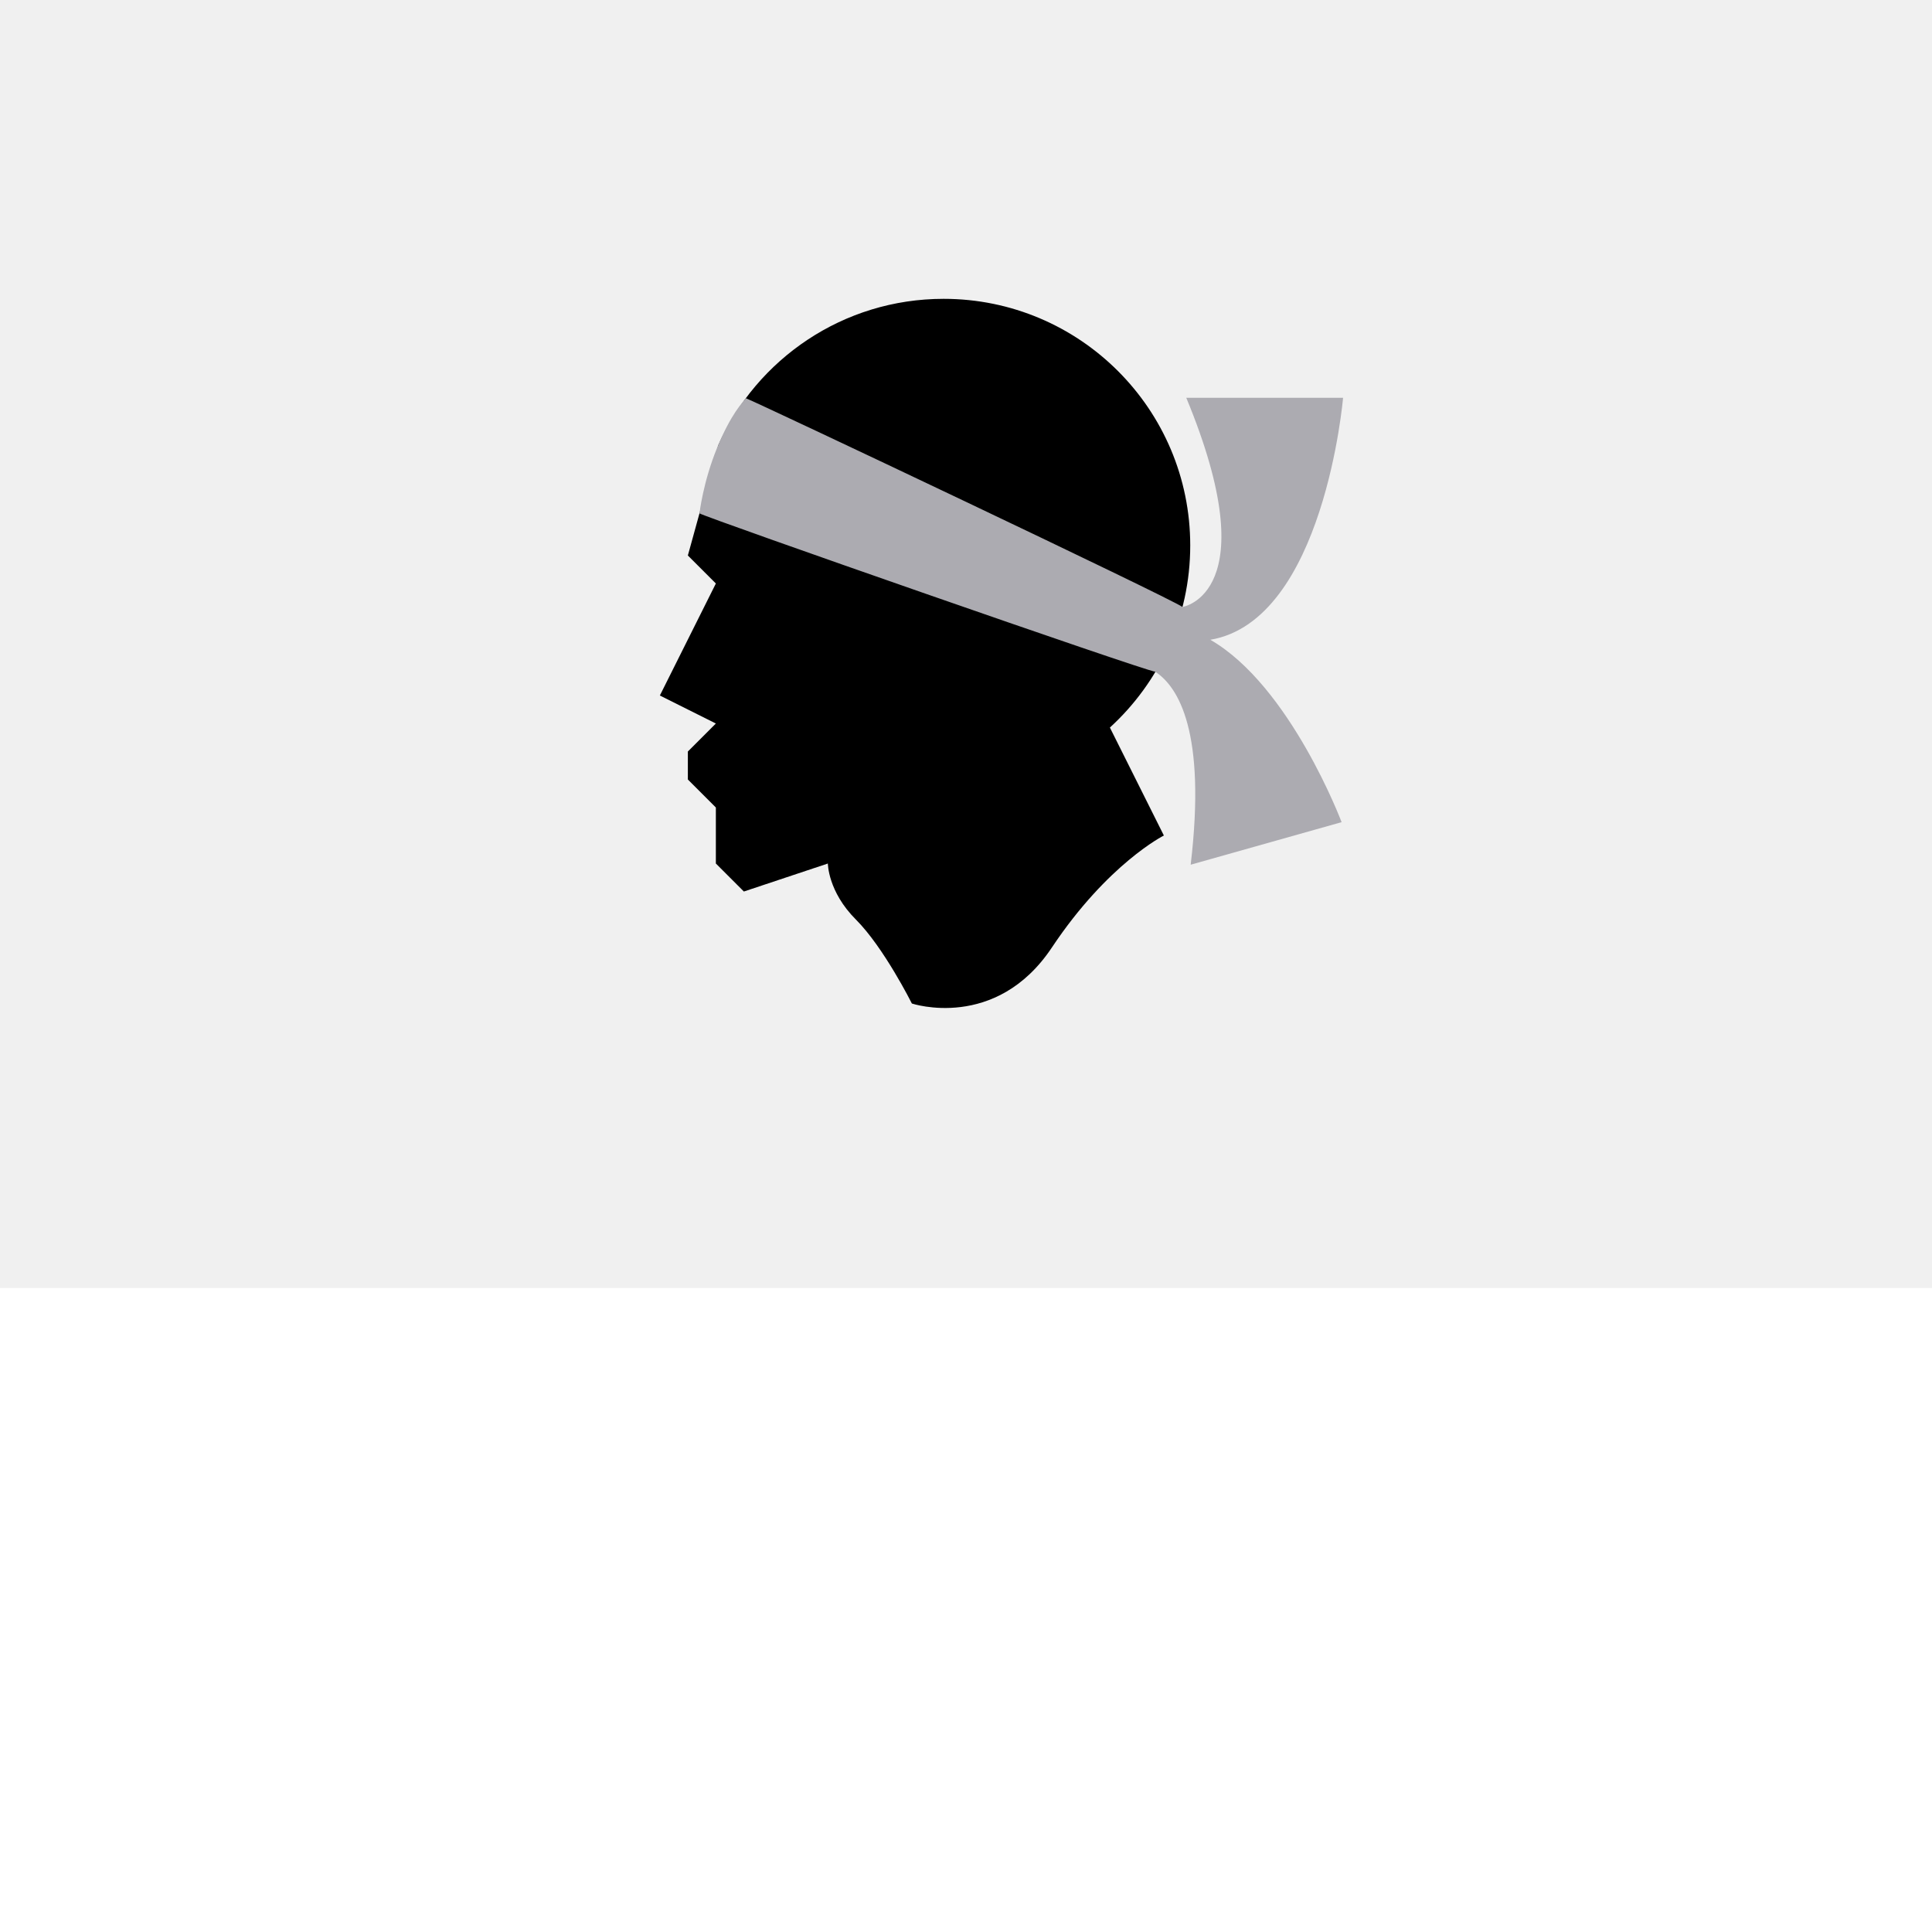
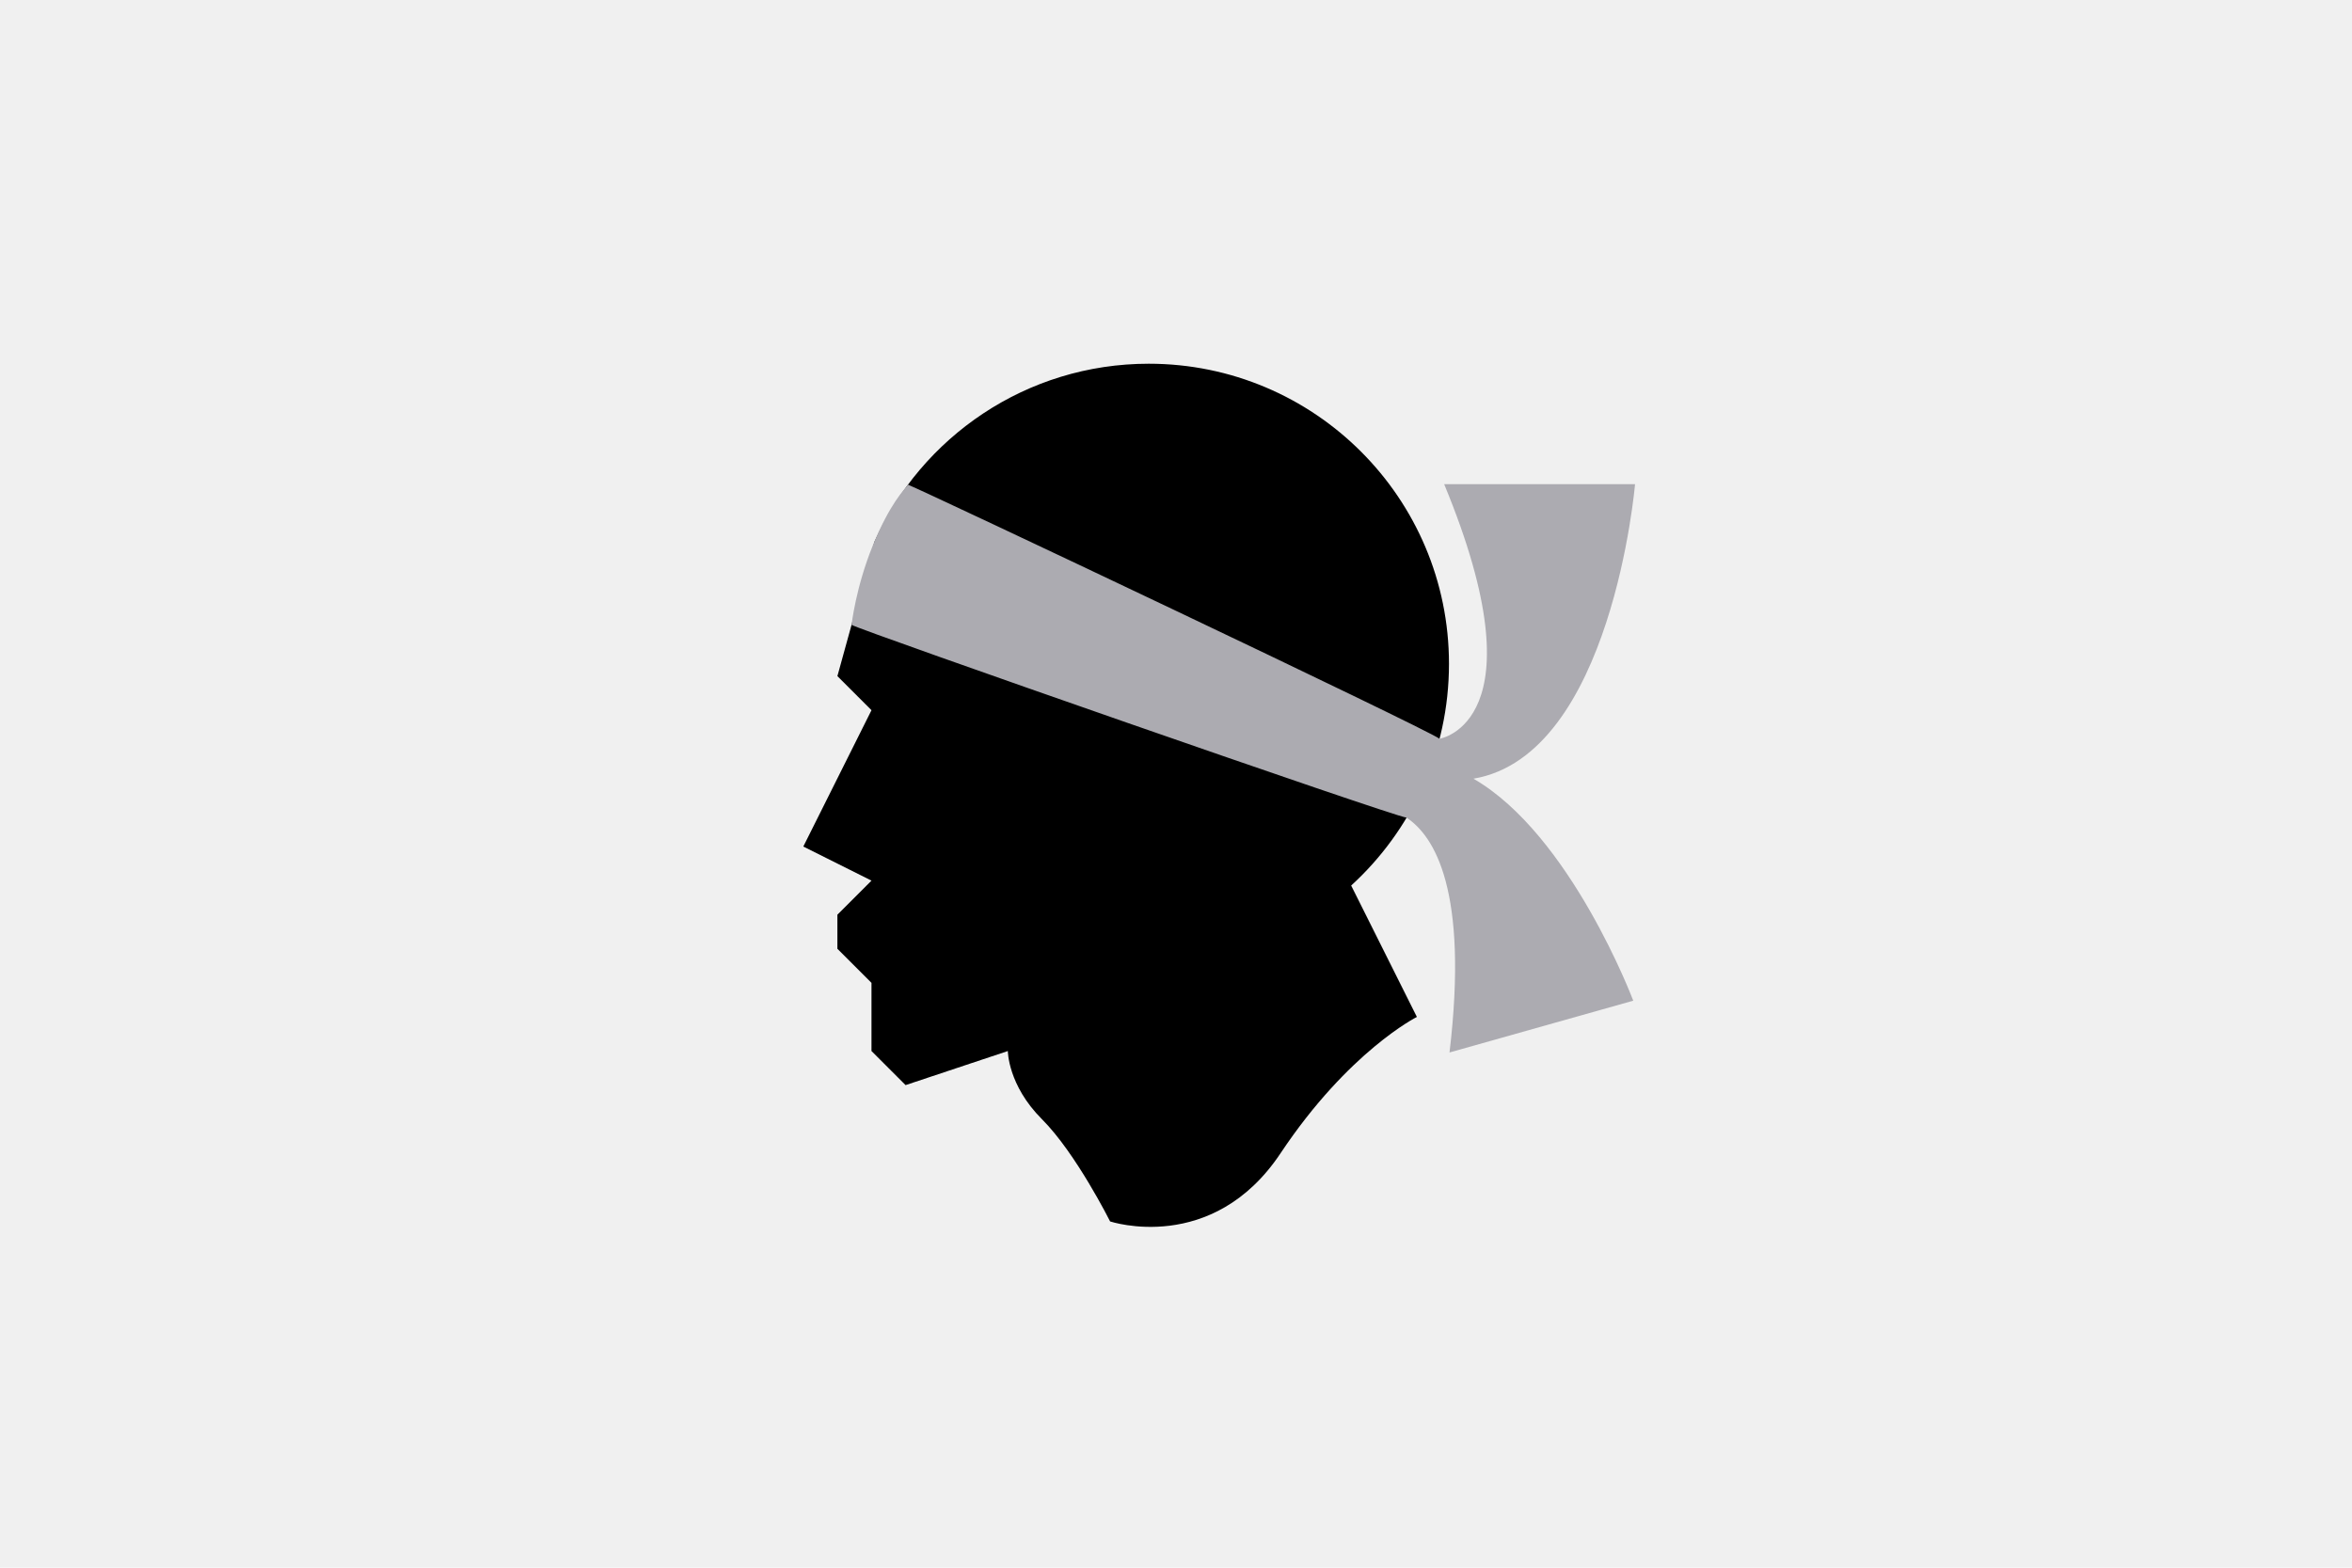
- <svg xmlns="http://www.w3.org/2000/svg" version="1.1" id="Capa_1" x="0px" y="0px" viewBox="0 85.331 512 512" style="enable-background:new 0 0 512 512;" xml:space="preserve">
-   <rect y="85.331" style="fill:#F0F0F0;" width="512" height="341.337" />
-   <path d="M315.424,229.882c0-36.096-29.261-65.357-65.357-65.357c-26.635,0-49.535,15.94-59.715,38.796l-8.062,29.223l7.421,7.421  l-14.84,29.682l14.84,7.421l-7.421,7.421v7.421l7.421,7.421v14.84l7.421,7.421l22.261-7.421c0,0,0,7.421,7.421,14.84  c7.421,7.42,14.841,22.262,14.841,22.262s22.261,7.421,37.101-14.84s29.682-29.682,29.682-29.682l-14.305-28.61  C307.213,266.19,315.424,248.998,315.424,229.882z" />
-   <path style="fill:#ACABB1;" d="M320.751,254.876c30.152-5.087,35.176-64.13,35.176-64.13h-41.553  c21.518,51.942-1.004,55.436-1.004,55.436c-3.052-2.27-112.249-54-115.712-55.316c-0.834,1.116-3.903,4.047-7.635,13.174  c-3.732,9.127-4.649,17.338-4.649,17.338c1.749,1.139,117.718,41.633,120.783,41.971c6.083,3.978,13.569,15.871,9.385,51.137  l39.996-11.273C355.536,303.213,341.963,267.104,320.751,254.876z" />
+ <svg xmlns="http://www.w3.org/2000/svg" viewBox="0 0 512 341.3" width="512" height="341.3" style="enable-background:new 0 0 512 512;">
+   <rect style="fill:#F0F0F0;" width="512" height="341.337" />
+   <path d="M 315.424 144.551 C 315.424 108.455 286.163 79.194 250.067 79.194 C 223.432 79.194 200.532 95.134 190.352 117.99 L 182.29 147.213 L 189.711 154.634 L 174.871 184.316 L 189.711 191.737 L 182.29 199.158 L 182.29 206.579 L 189.711 214 L 189.711 228.84 L 197.132 236.261 L 219.393 228.84 C 219.393 228.84 219.393 236.261 226.814 243.68 C 234.235 251.1 241.655 265.942 241.655 265.942 C 241.655 265.942 263.916 273.363 278.756 251.102 C 293.596 228.841 308.438 221.42 308.438 221.42 L 294.133 192.81 C 307.213 180.859 315.424 163.667 315.424 144.551 Z" />
+   <path style="fill:#ACABB1;" d="M 320.751 169.545 C 350.903 164.458 355.927 105.415 355.927 105.415 L 314.374 105.415 C 335.892 157.357 313.37 160.851 313.37 160.851 C 310.318 158.581 201.121 106.851 197.658 105.535 C 196.824 106.651 193.755 109.582 190.023 118.709 C 186.291 127.836 185.374 136.047 185.374 136.047 C 187.123 137.186 303.092 177.68 306.157 178.018 C 312.24 181.996 319.726 193.889 315.542 229.155 L 355.538 217.882 C 355.536 217.882 341.963 181.773 320.751 169.545 Z" />
</svg>
